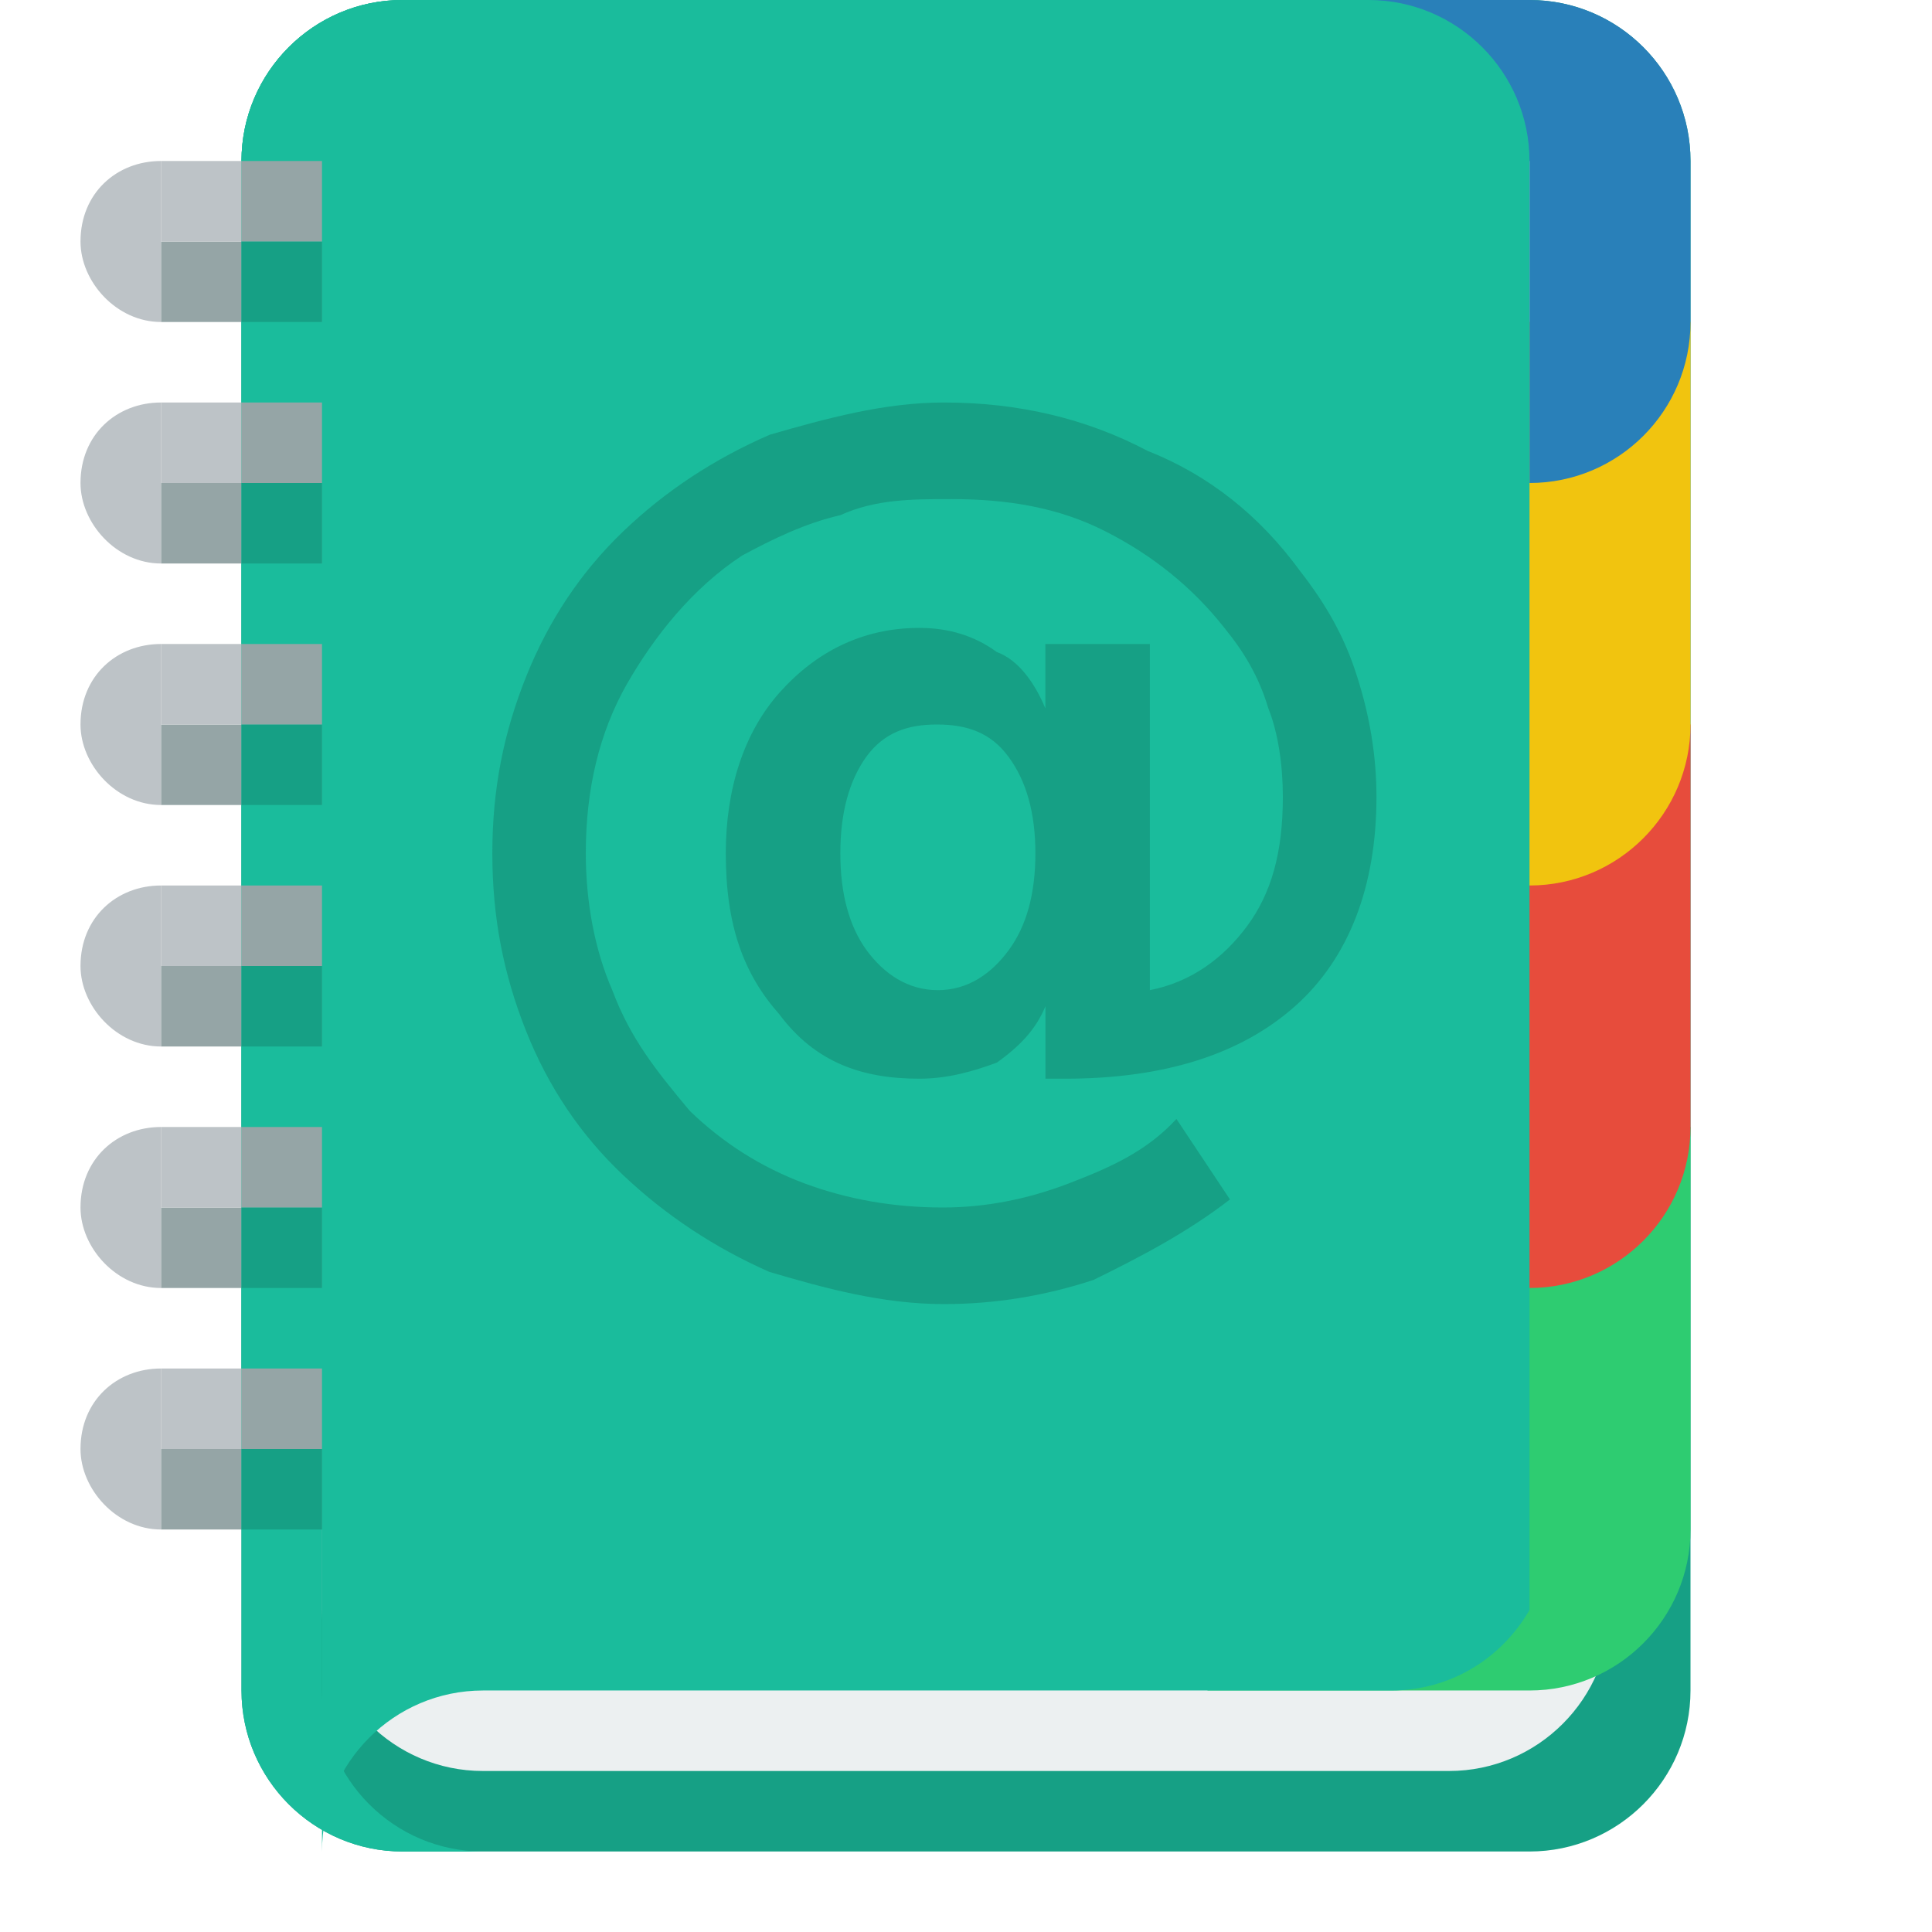
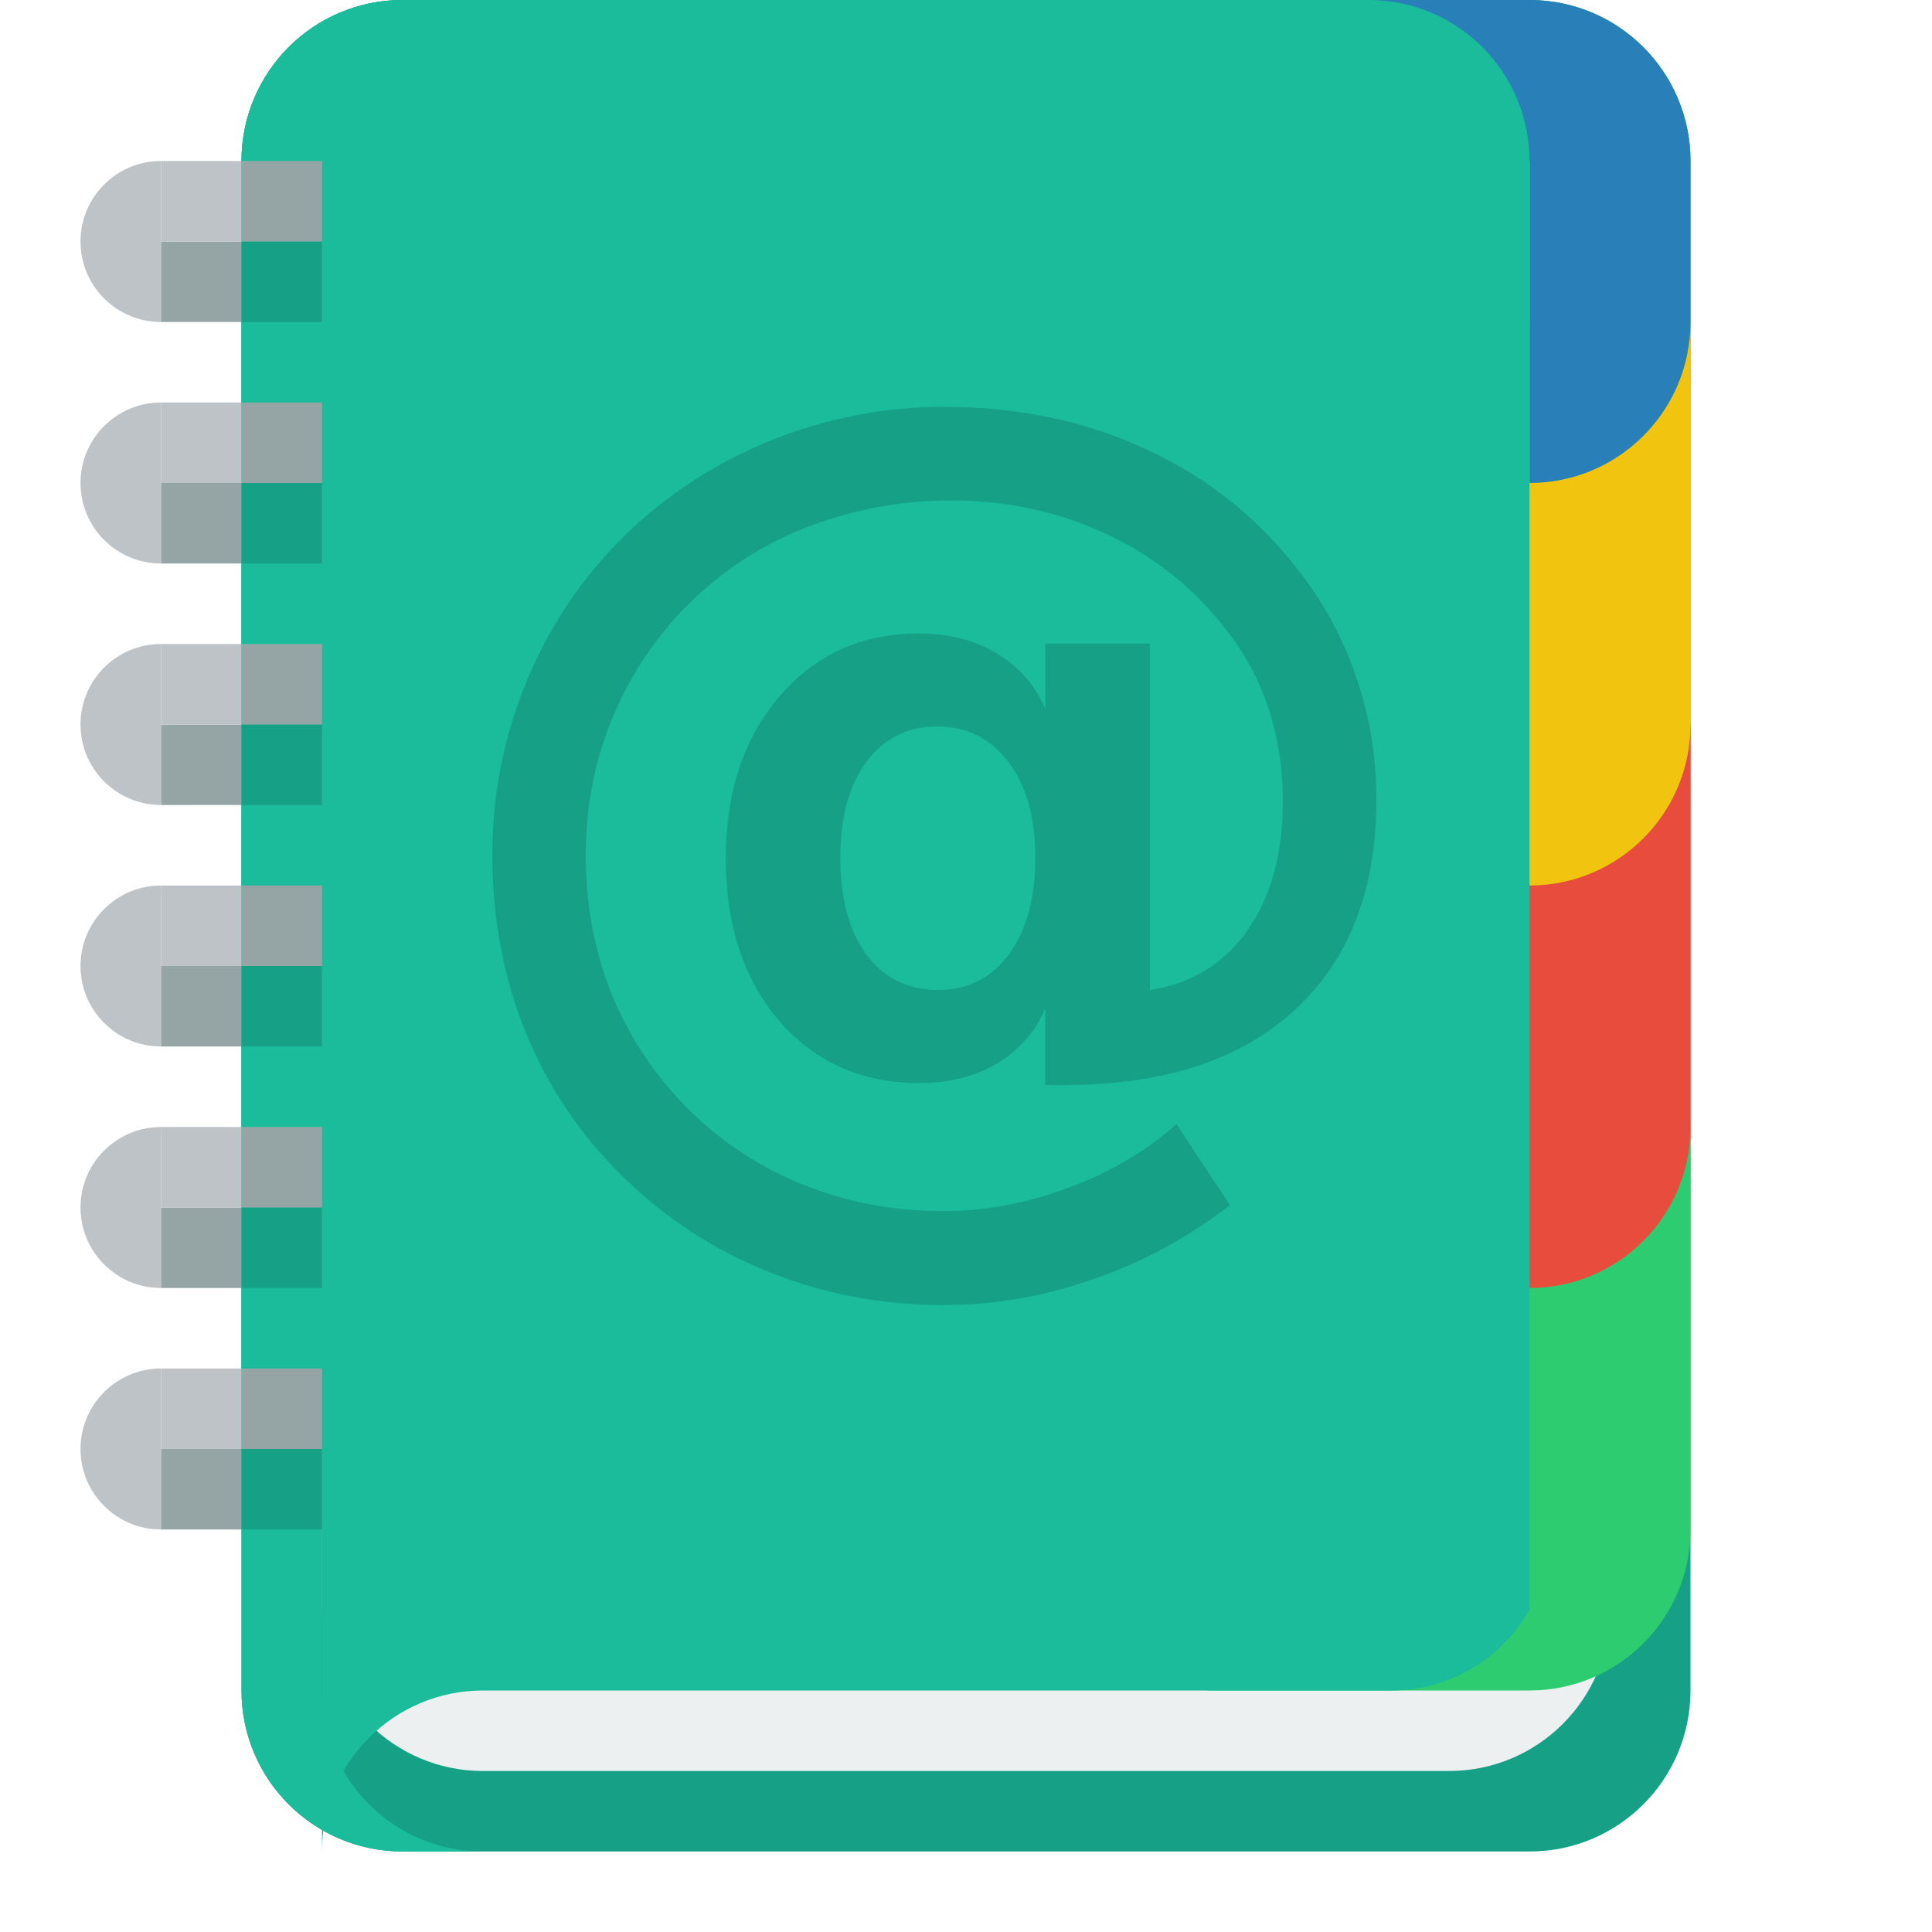
- <svg xmlns="http://www.w3.org/2000/svg" height="24" width="24" version="1.1">
-   <g transform="translate(0 -1028.4)">
-     <g>
-       <path d="m5 1028.4c-1.105 0-2 0.9-2 2v1 7 1 3 1 5 1c0 1.1 0.895 2 2 2h14c1.105 0 2-0.9 2-2v-1-5-4-4-1-3-1c0-1.1-0.895-2-2-2h-4-10z" fill="#16a085" />
-       <path d="m6 1028.4c-1.105 0-2 0.9-2 2v8 4 6c0 1.1 0.895 2 2 2h8 4c1.105 0 2-0.9 2-2v-6-4-4-4c0-1.1-0.895-2-2-2h-4-8z" fill="#ecf0f1" />
-       <path d="m15 1042.4v1 1 1 4h4c1.105 0 2-0.9 2-2v-2-2-1h-6z" fill="#2ecc71" />
-       <path d="m15 1037.4v1 1 1 4h4c1.105 0 2-0.9 2-2v-2-2-1h-6z" fill="#e74c3c" />
-       <path d="m15 1032.4v1 1 1 4h4c1.105 0 2-0.9 2-2v-2-2-1h-6z" fill="#f1c40f" />
-       <path d="m15 0v2h4v2 2c1.105 0 2-0.895 2-2v-2c0-1.105-0.895-2-2-2h-4z" transform="translate(0 1028.4)" fill="#2980b9" />
-       <path d="m5 1028.4c-1.105 0-2 0.9-2 2v8 4 5h1v1 3c0-1.1 0.895-2 2-2h8 1 1.281 0.719 0.281c0.74 0 1.373-0.4 1.719-1v-1-5-4-4-4c0-1.1-0.895-2-2-2h-4-8z" fill="#1abc9c" />
-     </g>
-     <g fill="#16a085" transform="translate(0,-2)">
-       <path d="m10.439 1041c0 0.5 0.108 0.9 0.323 1.2 0.22 0.3 0.516 0.5 0.889 0.5 0.368 0 0.663-0.2 0.882-0.5 0.22-0.3 0.329-0.7 0.329-1.2s-0.112-0.9-0.335-1.2c-0.22-0.3-0.516-0.4-0.889-0.4-0.364 0-0.656 0.1-0.876 0.4-0.215 0.3-0.323 0.7-0.323 1.2m2.548 1.9c-0.125 0.3-0.326 0.5-0.603 0.7-0.273 0.1-0.594 0.2-0.963 0.2-0.712 0-1.292-0.2-1.74-0.8-0.443-0.5-0.665-1.1-0.665-2 0-0.8 0.224-1.5 0.671-2s1.025-0.8 1.733-0.8c0.369 0 0.69 0.1 0.963 0.3 0.277 0.1 0.478 0.4 0.603 0.7v-0.8h1.298v4.3c0.514-0.1 0.917-0.4 1.211-0.8s0.441-0.9 0.441-1.6c0-0.4-0.06-0.8-0.18-1.1-0.12-0.4-0.302-0.7-0.546-1-0.394-0.5-0.887-0.9-1.479-1.2-0.588-0.3-1.226-0.4-1.913-0.4-0.481 0-0.941 0-1.38 0.2-0.439 0.1-0.845 0.3-1.217 0.5-0.613 0.4-1.091 1-1.435 1.6-0.34 0.6-0.509 1.3-0.509 2.1 0 0.6 0.11 1.2 0.329 1.7 0.224 0.6 0.545 1 0.963 1.5 0.414 0.4 0.888 0.7 1.423 0.9 0.539 0.2 1.112 0.3 1.721 0.3 0.522 0 1.044-0.1 1.566-0.3 0.521-0.2 0.967-0.4 1.335-0.8l0.665 1c-0.518 0.4-1.083 0.7-1.696 1-0.609 0.2-1.228 0.3-1.858 0.3-0.766 0-1.489-0.2-2.168-0.4-0.679-0.3-1.284-0.7-1.814-1.2-0.53-0.5-0.934-1.1-1.211-1.8s-0.416-1.4-0.416-2.2 0.141-1.5 0.422-2.2 0.683-1.3 1.205-1.8c0.522-0.5 1.129-0.9 1.82-1.2 0.696-0.2 1.417-0.4 2.162-0.4 0.928 0 1.771 0.2 2.529 0.6 0.758 0.3 1.391 0.8 1.901 1.5 0.311 0.4 0.545 0.8 0.702 1.3 0.161 0.5 0.242 1 0.242 1.5 0 1.1-0.337 2-1.012 2.6-0.676 0.6-1.628 0.9-2.858 0.9h-0.242v-0.9" />
-     </g>
-     <g>
-       <path d="m2 1031.4v1h2v-1h-2zm0 3v1h2v-1h-2zm0 3v1h2v-1h-2zm0 3v1h2v-1h-2zm0 3v1h2v-1h-2zm0 3v1h2v-1h-2z" fill="#95a5a6" />
-       <path d="m5 1028.4c-1.105 0-2 0.9-2 2v1 7 1 3 1 5 1c0 1.1 0.895 2 2 2h1c-1.105 0-2-0.9-2-2v-1-5-1-3-1-7-1c0-1.1 0.895-2 2-2h-1z" fill="#1abc9c" />
-       <path d="m3 1031.4v1h1v-1h-1zm0 3v1h1v-1h-1zm0 3v1h1v-1h-1zm0 3v1h1v-1h-1zm0 3v1h1v-1h-1zm0 3v1h1v-1h-1z" fill="#16a085" />
-     </g>
-     <g fill="#bdc3c7">
-       <path d="m2 1030.4v1h1v-1h-1zm0 3v1h1v-1h-1zm0 3v1h1v-1h-1zm0 3v1h1v-1h-1zm0 3v1h1v-1h-1zm0 3v1h1v-1h-1z" />
-       <path d="m2 1030.4c-0.552 0-1 0.4-1 1 0 0.5 0.448 1 1 1v-2z" />
-       <path d="m2 1033.4c-0.552 0-1 0.4-1 1 0 0.5 0.448 1 1 1v-2z" />
-       <path d="m2 1036.4c-0.552 0-1 0.4-1 1 0 0.5 0.448 1 1 1v-2z" />
-       <path d="m2 1039.4c-0.552 0-1 0.4-1 1 0 0.5 0.448 1 1 1v-2z" />
-       <path d="m2 1042.4c-0.552 0-1 0.4-1 1 0 0.5 0.448 1 1 1v-2z" />
-       <path d="m2 1045.4c-0.552 0-1 0.4-1 1 0 0.5 0.448 1 1 1v-2z" />
-     </g>
-     <path d="m3 1030.4v1h1v-1h-1zm0 3v1h1v-1h-1zm0 3v1h1v-1h-1zm0 3v1h1v-1h-1zm0 3v1h1v-1h-1zm0 3v1h1v-1h-1z" fill="#95a5a6" />
+ <svg xmlns="http://www.w3.org/2000/svg" width="24" height="24">
+   <g>
+     <path d="M5 0c-1.105 0-2 .895-2 2v19c0 1.105.895 2 2 2h14c1.105 0 2-.895 2-2v-19c0-1.105-.895-2-2-2h-14z" fill="#16a085" />
+     <path d="M6 0c-1.105 0-2 .895-2 2v18c0 1.105.895 2 2 2h12c1.105 0 2-.895 2-2v-18c0-1.105-.895-2-2-2h-12z" fill="#ecf0f1" />
+     <path d="M15 14v7h4c1.105 0 2-.895 2-2v-5h-6z" fill="#2ecc71" />
+     <path d="M15 9v7h4c1.105 0 2-.895 2-2v-5h-6z" fill="#e74c3c" />
+     <path d="M15 4v7h4c1.105 0 2-.895 2-2v-5h-6z" fill="#f1c40f" />
+     <path d="M15 0v2h4v4c1.105 0 2-.895 2-2v-2c0-1.105-.895-2-2-2h-4z" fill="#2980b9" />
+     <path d="M5 0c-1.105 0-2 .895-2 2v17h1v4c0-1.105.895-2 2-2h11.281c.74 0 1.373-.403 1.719-1v-18c0-1.105-.895-2-2-2h-12z" fill="#1abc9c" />
+     <path d="M10.439 10.652c0 .509.108.911.323 1.205.22.294.516.441.888.441.369 0 .663-.147.882-.441.219-.298.329-.7.329-1.205 0-.501-.112-.897-.335-1.187-.22-.294-.516-.441-.888-.441-.364 0-.656.147-.876.441-.215.29-.323.685-.323 1.187m2.547 1.87c-.124.294-.325.524-.603.69-.273.161-.594.242-.963.242-.712 0-1.292-.257-1.739-.77-.443-.518-.665-1.191-.665-2.019 0-.828.224-1.501.671-2.019.447-.518 1.025-.777 1.733-.777.369 0 .69.083.963.249.277.166.478.395.603.69v-.814h1.298v4.305c.514-.079.917-.325 1.211-.739.294-.418.441-.953.441-1.603 0-.414-.06-.801-.18-1.162-.12-.364-.302-.698-.547-1-.393-.505-.886-.894-1.479-1.168-.588-.273-1.226-.41-1.913-.41-.48 0-.94.064-1.379.193-.439.124-.845.308-1.218.553-.613.406-1.091.932-1.435 1.578-.34.642-.509 1.338-.509 2.087 0 .617.11 1.197.329 1.739.224.538.545 1.015.963 1.429.414.406.888.714 1.423.926.538.215 1.112.323 1.721.323.522 0 1.044-.097 1.566-.292.522-.195.967-.458 1.336-.789l.665 1.006c-.518.402-1.083.708-1.696.919-.609.215-1.228.323-1.858.323-.766 0-1.489-.137-2.168-.41-.679-.269-1.284-.663-1.814-1.18-.53-.518-.934-1.116-1.211-1.795-.277-.683-.416-1.416-.416-2.199 0-.754.141-1.472.422-2.156.282-.683.683-1.284 1.205-1.802.522-.514 1.129-.911 1.82-1.193.696-.282 1.416-.422 2.162-.423.928 0 1.771.178 2.528.534.758.352 1.392.861 1.901 1.528.311.406.545.847.702 1.323.162.472.242.969.242 1.491 0 1.122-.338 1.994-1.013 2.616-.675.621-1.628.932-2.858.932h-.242v-.957" style="text-align:end;line-height:125%;-inkscape-font-specification:Wingdings" font-size="12.723" letter-spacing="0" word-spacing="0" text-anchor="end" fill="#16a085" font-family="Wingdings" />
+     <path d="M2 3v1h2v-1h-2zm0 3v1h2v-1h-2zm0 3v1h2v-1h-2zm0 3v1h2v-1h-2zm0 3v1h2v-1h-2zm0 3v1h2v-1h-2z" fill="#95a5a6" />
+     <path d="M5 0c-1.105 0-2 .895-2 2v19c0 1.105.895 2 2 2h1c-1.105 0-2-.895-2-2v-19c0-1.105.895-2 2-2h-1z" fill="#1abc9c" />
+     <path d="M3 3v1h1v-1h-1zm0 3v1h1v-1h-1zm0 3v1h1v-1h-1zm0 3v1h1v-1h-1zm0 3v1h1v-1h-1zm0 3v1h1v-1h-1z" fill="#16a085" />
+     <path d="M2 2v1h1v-1h-1zm0 3v1h1v-1h-1zm0 3v1h1v-1h-1zm0 3v1h1v-1h-1zm0 3v1h1v-1h-1zm0 3v1h1v-1h-1z" fill="#bdc3c7" />
+     <path d="M2 2c-.552 0-1 .448-1 1s.448 1 1 1v-2z" fill="#bdc3c7" />
+     <path d="M2 5c-.552 0-1 .448-1 1s.448 1 1 1v-2z" fill="#bdc3c7" />
+     <path d="M2 8c-.552 0-1 .448-1 1s.448 1 1 1v-2z" fill="#bdc3c7" />
+     <path d="M2 11c-.552 0-1 .448-1 1s.448 1 1 1v-2z" fill="#bdc3c7" />
+     <path d="M2 14c-.552 0-1 .448-1 1s.448 1 1 1v-2z" fill="#bdc3c7" />
+     <path d="M2 17c-.552 0-1 .448-1 1s.448 1 1 1v-2z" fill="#bdc3c7" />
+     <path d="M3 2v1h1v-1h-1zm0 3v1h1v-1h-1zm0 3v1h1v-1h-1zm0 3v1h1v-1h-1zm0 3v1h1v-1h-1zm0 3v1h1v-1h-1z" fill="#95a5a6" />
  </g>
</svg>
